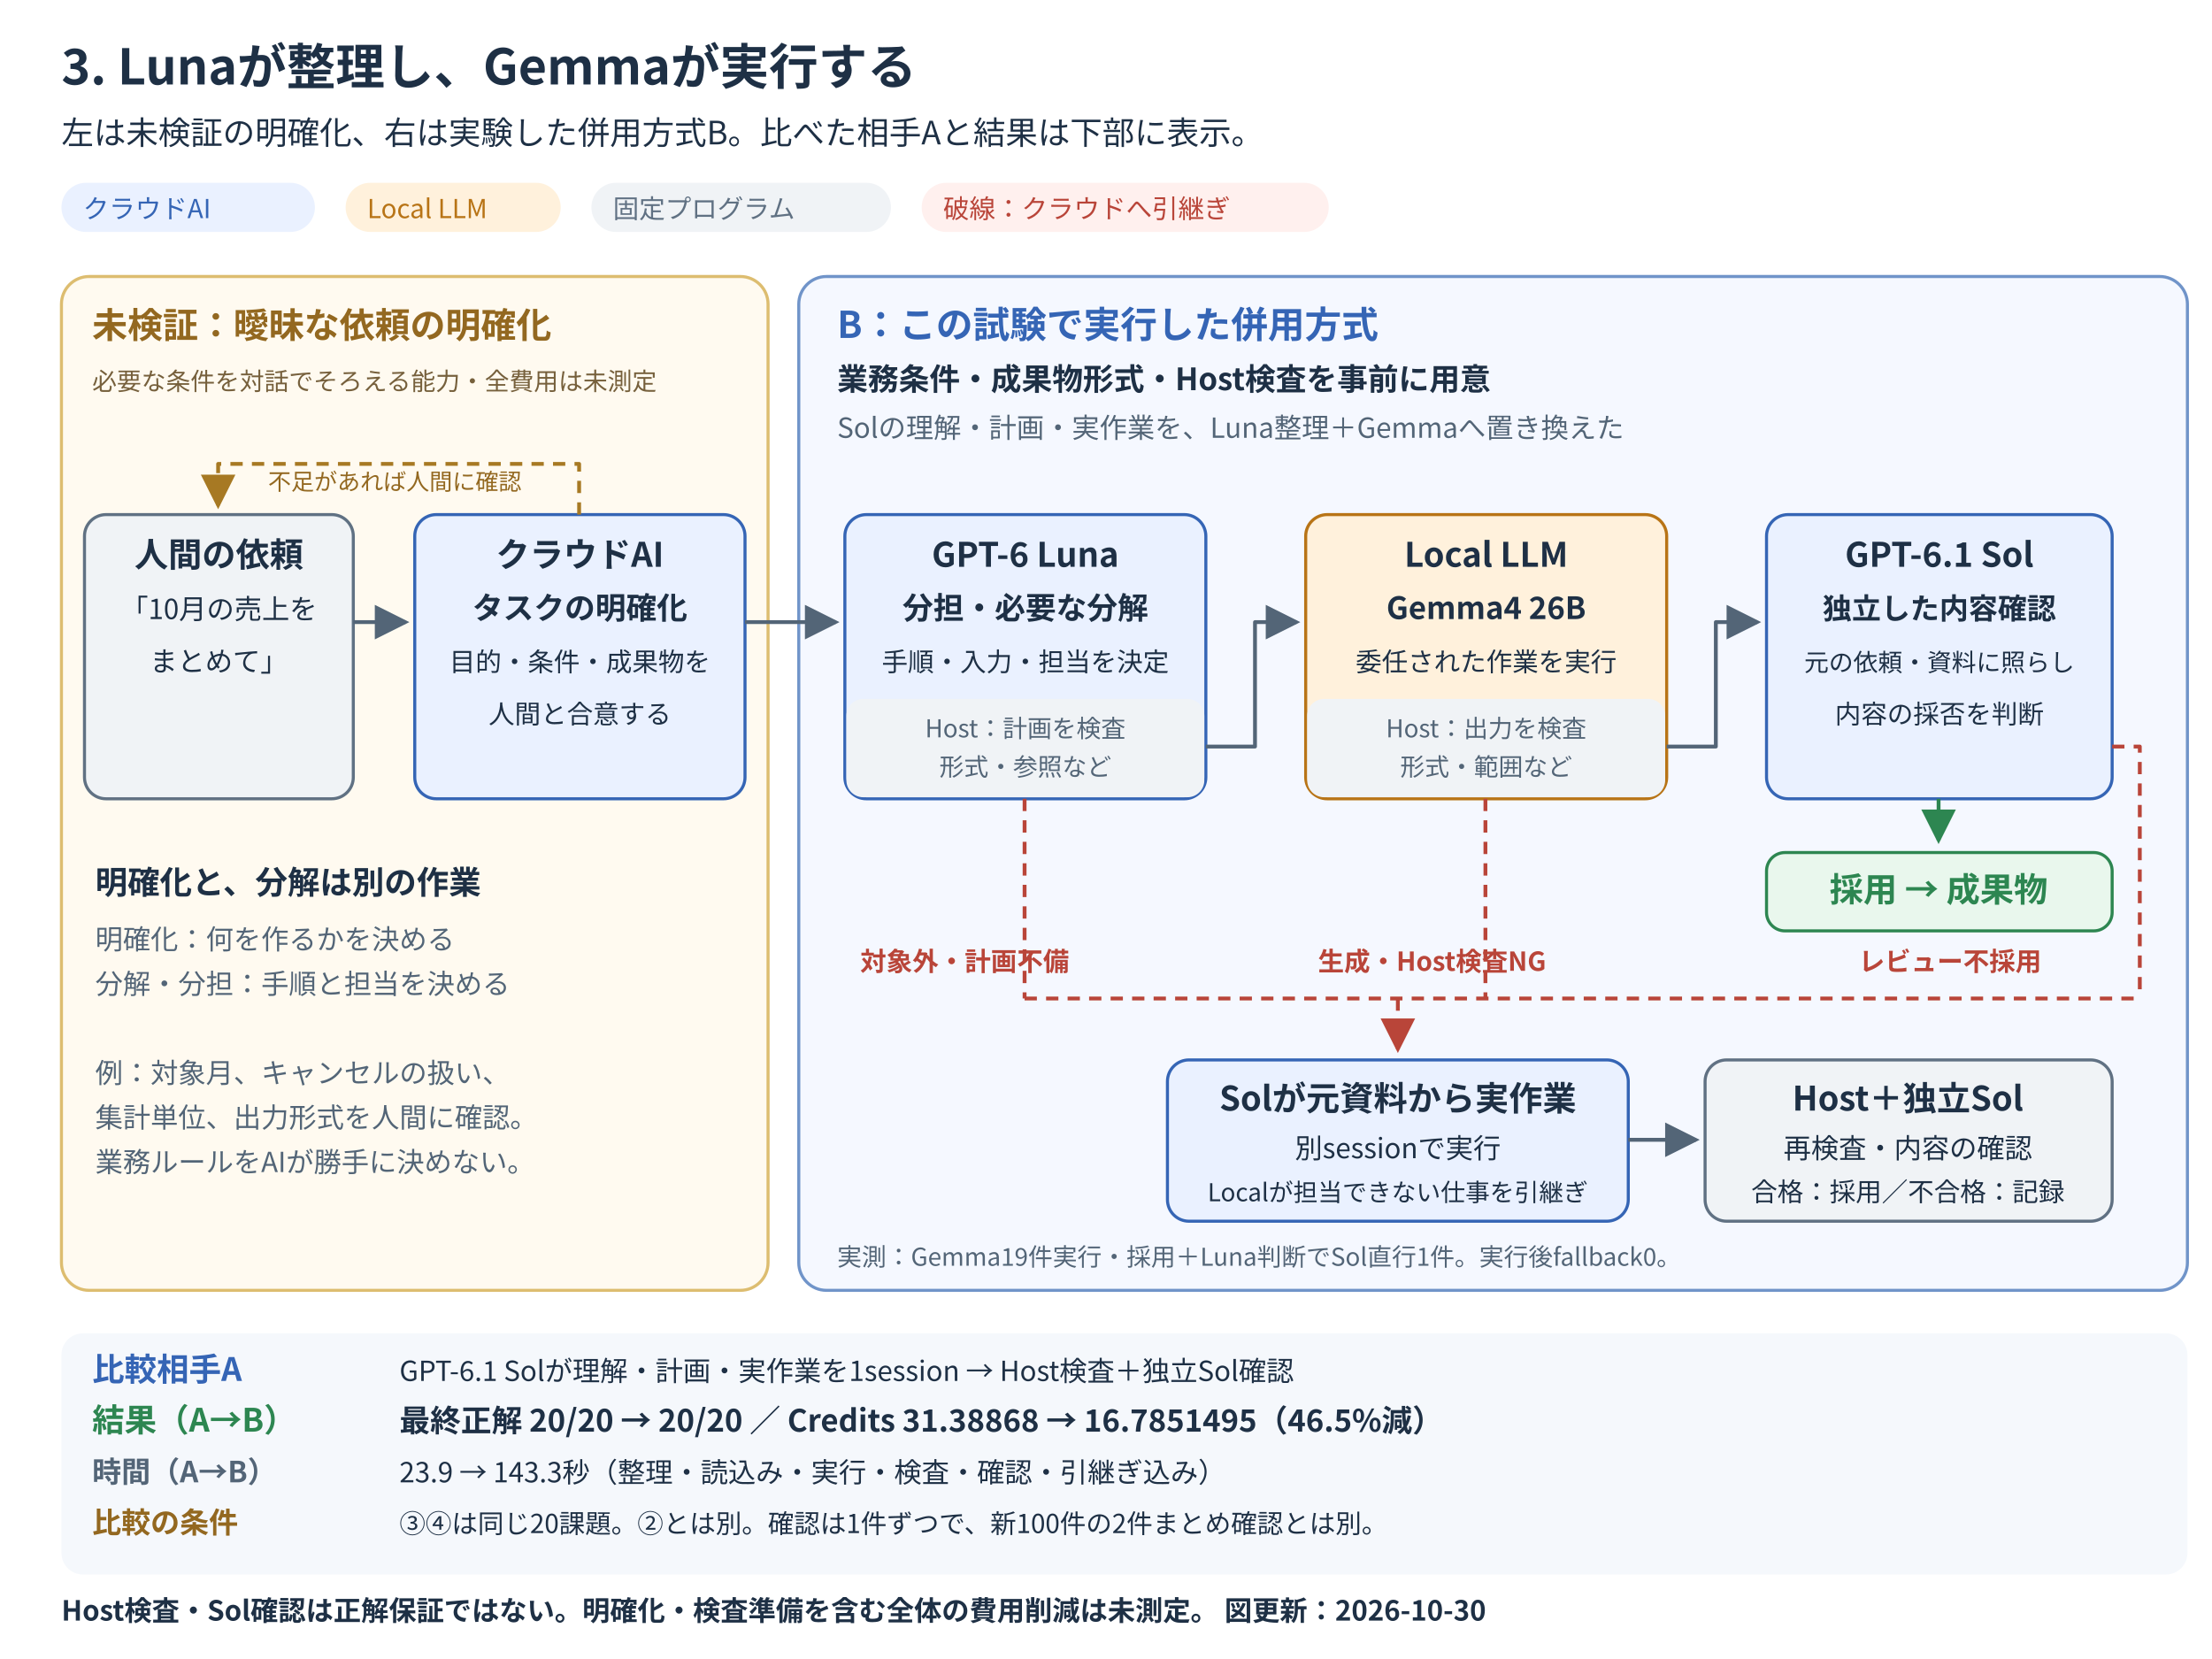
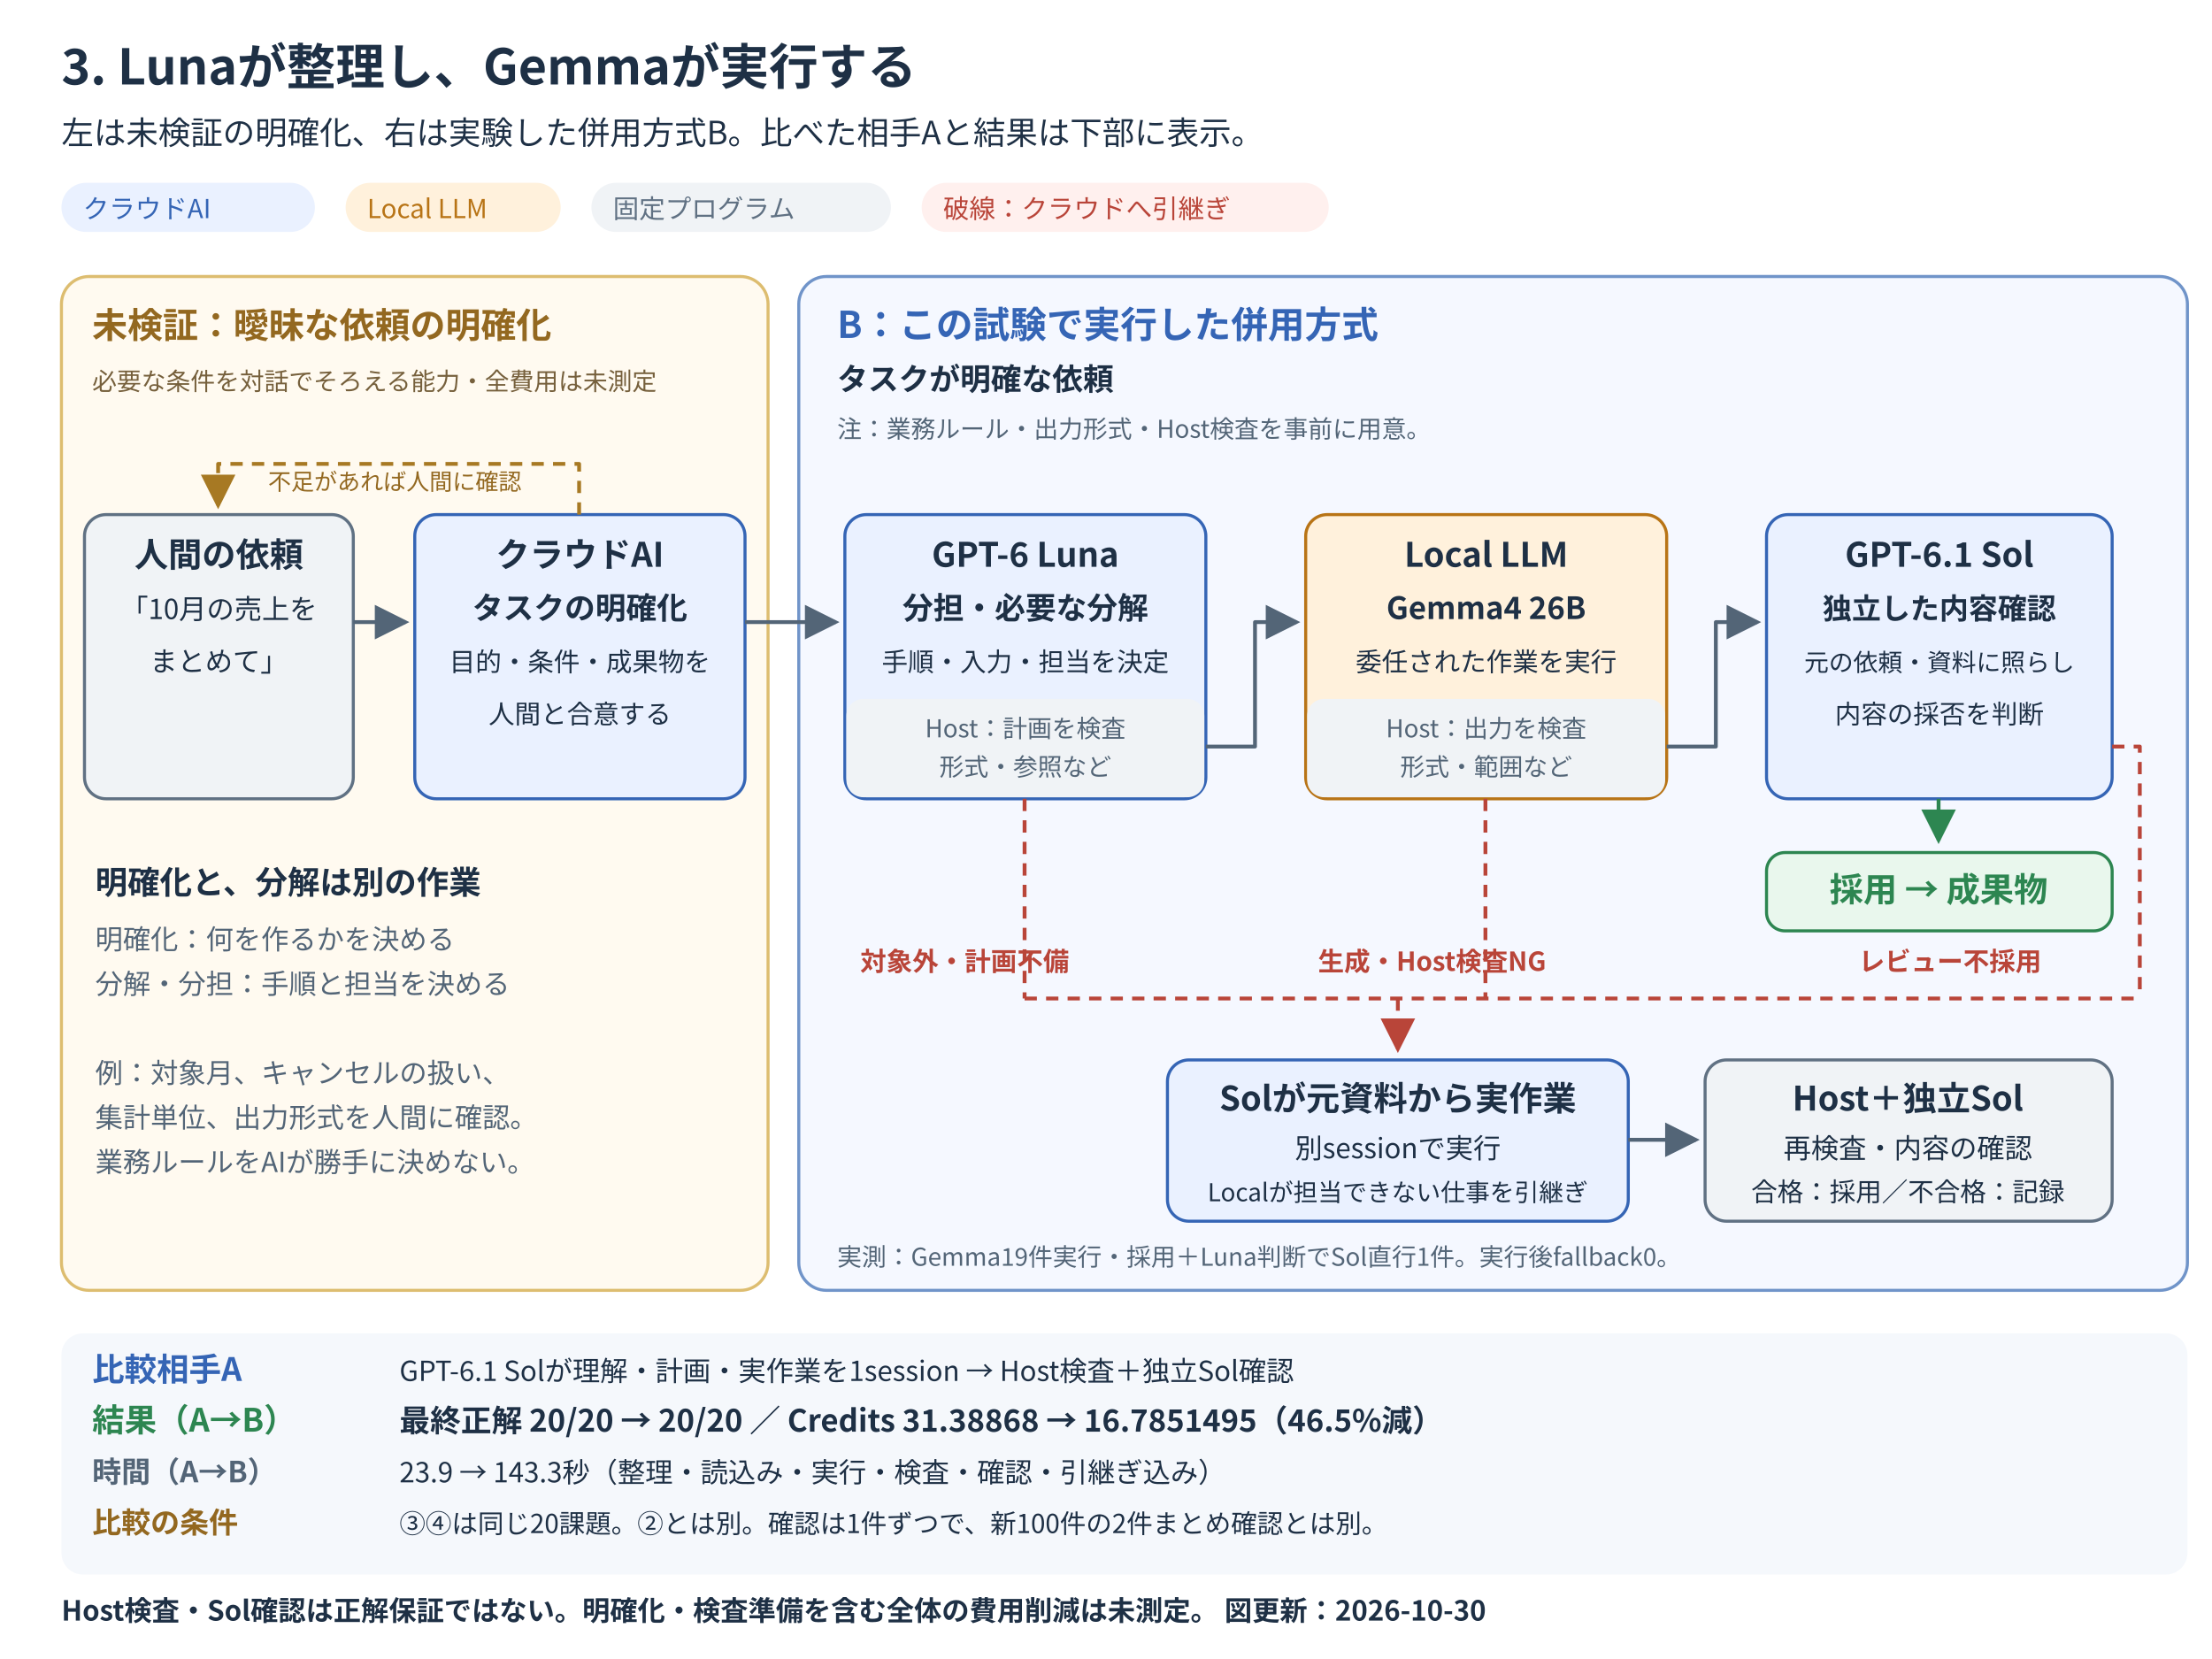
<svg xmlns="http://www.w3.org/2000/svg" width="1440" height="1080" viewBox="0 0 1440 1080" role="img" aria-labelledby="title desc">
  <defs>
    <marker id="arrow" markerWidth="9" markerHeight="9" refX="8" refY="4.5" orient="auto">
      <path d="M0,0 L9,4.5 L0,9" fill="#536577" />
    </marker>
    <marker id="fallback" markerWidth="9" markerHeight="9" refX="8" refY="4.5" orient="auto">
      <path d="M0,0 L9,4.5 L0,9" fill="#b94539" />
    </marker>
    <marker id="accept" markerWidth="9" markerHeight="9" refX="8" refY="4.5" orient="auto">
      <path d="M0,0 L9,4.5 L0,9" fill="#2d8651" />
    </marker>
    <marker id="ask" markerWidth="9" markerHeight="9" refX="8" refY="4.5" orient="auto">
      <path d="M0,0 L9,4.5 L0,9" fill="#a77923" />
    </marker>
  </defs>
  <rect width="1440" height="1080" fill="white" />
  <g font-family="Yu Gothic, Meiryo, Noto Sans CJK JP, sans-serif" fill="#1e3045">
    <text x="40" y="55" font-size="32" font-weight="700" text-anchor="start" fill="#1e3045">3. Lunaが整理し、Gemmaが実行する</text>
    <text x="40" y="94" font-size="21" font-weight="400" text-anchor="start" fill="#1e3045">左は未検証の明確化、右は実験した併用方式B。比べた相手Aと結果は下部に表示。</text>
    <rect x="40" y="119" width="165" height="32" rx="16" fill="#eaf1ff" stroke="none" stroke-width="2" />
    <text x="54" y="142" font-size="17" font-weight="400" text-anchor="start" fill="#3565b5">クラウドAI</text>
    <rect x="225" y="119" width="140" height="32" rx="16" fill="#fff1dc" stroke="none" stroke-width="2" />
    <text x="239" y="142" font-size="17" font-weight="400" text-anchor="start" fill="#b87416">Local LLM</text>
    <rect x="385" y="119" width="195" height="32" rx="16" fill="#f0f3f6" stroke="none" stroke-width="2" />
    <text x="399" y="142" font-size="17" font-weight="400" text-anchor="start" fill="#607183">固定プログラム</text>
    <rect x="600" y="119" width="265" height="32" rx="16" fill="#fff0ee" stroke="none" stroke-width="2" />
    <text x="614" y="142" font-size="17" font-weight="400" text-anchor="start" fill="#b94539">破線：クラウドへ引継ぎ</text>
    <rect x="40" y="180" width="460" height="660" rx="18" fill="#fffaf0" stroke="#ddbd70" stroke-width="2" />
    <text x="60" y="220" font-size="23" font-weight="700" text-anchor="start" fill="#936820">未検証：曖昧な依頼の明確化</text>
    <text x="60" y="254" font-size="16" font-weight="400" text-anchor="start" fill="#76603c">必要な条件を対話でそろえる能力・全費用は未測定</text>
    <rect x="520" y="180" width="904" height="660" rx="18" fill="#f5f8ff" stroke="#7094c9" stroke-width="2" />
    <text x="545" y="220" font-size="24" font-weight="700" text-anchor="start" fill="#3565b5">B：この試験で実行した併用方式</text>
-     <text x="545" y="254" font-size="20" font-weight="700" text-anchor="start" fill="#1e3045">業務条件・成果物形式・Host検査を事前に用意</text>
-     <text x="545" y="285" font-size="18" font-weight="400" text-anchor="start" fill="#536577">Solの理解・計画・実作業を、Luna整理＋Gemmaへ置き換えた</text>
+     <text x="545" y="254" font-size="20" font-weight="700" text-anchor="start" fill="#1e3045">タスクが明確な依頼</text>
+     <text x="545" y="285" font-size="16" font-weight="400" text-anchor="start" fill="#536577">注：業務ルール・出力形式・Host検査を事前に用意。</text>
    <rect x="55" y="335" width="175" height="185" rx="14" fill="#f0f3f6" stroke="#607183" stroke-width="2" />
    <text x="142.5" y="369" font-size="22" font-weight="700" text-anchor="middle" fill="#1e3045">人間の依頼</text>
    <text x="142.5" y="403" font-size="18" font-weight="400" text-anchor="middle" fill="#1e3045">「10月の売上を</text>
    <text x="142.5" y="437" font-size="18" font-weight="400" text-anchor="middle" fill="#1e3045">まとめて」</text>
    <rect x="270" y="335" width="215" height="185" rx="14" fill="#eaf1ff" stroke="#3565b5" stroke-width="2" />
    <text x="377.5" y="369" font-size="22" font-weight="700" text-anchor="middle" fill="#1e3045">クラウドAI</text>
    <text x="377.5" y="403" font-size="20" font-weight="700" text-anchor="middle" fill="#1e3045">タスクの明確化</text>
    <text x="377.5" y="437" font-size="17" font-weight="400" text-anchor="middle" fill="#1e3045">目的・条件・成果物を</text>
    <text x="377.5" y="471" font-size="17" font-weight="400" text-anchor="middle" fill="#1e3045">人間と合意する</text>
    <rect x="550" y="335" width="235" height="185" rx="14" fill="#eaf1ff" stroke="#3565b5" stroke-width="2" />
    <text x="667.5" y="369" font-size="22" font-weight="700" text-anchor="middle" fill="#1e3045">GPT-6 Luna</text>
    <text x="667.5" y="403" font-size="20" font-weight="700" text-anchor="middle" fill="#1e3045">分担・必要な分解</text>
    <text x="667.5" y="437" font-size="17" font-weight="400" text-anchor="middle" fill="#1e3045">手順・入力・担当を決定</text>
    <rect x="551" y="455" width="233" height="64" rx="11" fill="#f0f3f6" stroke="none" stroke-width="2" />
    <text x="667.5" y="480" font-size="16" font-weight="400" text-anchor="middle" fill="#536577">Host：計画を検査</text>
    <text x="667.5" y="505" font-size="16" font-weight="400" text-anchor="middle" fill="#536577">形式・参照など</text>
    <rect x="850" y="335" width="235" height="185" rx="14" fill="#fff1dc" stroke="#b87416" stroke-width="2" />
    <text x="967.5" y="369" font-size="22" font-weight="700" text-anchor="middle" fill="#1e3045">Local LLM</text>
    <text x="967.5" y="403" font-size="20" font-weight="700" text-anchor="middle" fill="#1e3045">Gemma4 26B</text>
    <text x="967.5" y="437" font-size="17" font-weight="400" text-anchor="middle" fill="#1e3045">委任された作業を実行</text>
    <rect x="851" y="455" width="233" height="64" rx="11" fill="#f0f3f6" stroke="none" stroke-width="2" />
    <text x="967.5" y="480" font-size="16" font-weight="400" text-anchor="middle" fill="#536577">Host：出力を検査</text>
    <text x="967.5" y="505" font-size="16" font-weight="400" text-anchor="middle" fill="#536577">形式・範囲など</text>
    <rect x="1150" y="335" width="225" height="185" rx="14" fill="#eaf1ff" stroke="#3565b5" stroke-width="2" />
    <text x="1262.5" y="369" font-size="22" font-weight="700" text-anchor="middle" fill="#1e3045">GPT-6.1 Sol</text>
    <text x="1262.5" y="403" font-size="19" font-weight="700" text-anchor="middle" fill="#1e3045">独立した内容確認</text>
    <text x="1262.5" y="437" font-size="16" font-weight="400" text-anchor="middle" fill="#1e3045">元の依頼・資料に照らし</text>
    <text x="1262.5" y="471" font-size="17" font-weight="400" text-anchor="middle" fill="#1e3045">内容の採否を判断</text>
    <path d="M230,405 H264" fill="none" stroke="#536577" stroke-width="2.5" stroke-linejoin="round" marker-end="url(#arrow)" />
    <path d="M485,405 H544" fill="none" stroke="#536577" stroke-width="2.5" stroke-linejoin="round" marker-end="url(#arrow)" />
    <path d="M785,486 H817 V405 H844" fill="none" stroke="#536577" stroke-width="2.5" stroke-linejoin="round" marker-end="url(#arrow)" />
    <path d="M1085,486 H1117 V405 H1144" fill="none" stroke="#536577" stroke-width="2.5" stroke-linejoin="round" marker-end="url(#arrow)" />
    <path d="M377,335 V302 H142 V329" fill="none" stroke="#a77923" stroke-width="2.5" stroke-linejoin="round" stroke-dasharray="8 6" marker-end="url(#ask)" />
    <text x="257" y="319" font-size="15" font-weight="400" text-anchor="middle" fill="#936820">不足があれば人間に確認</text>
    <text x="62" y="582" font-size="21" font-weight="700" text-anchor="start" fill="#1e3045">明確化と、分解は別の作業</text>
    <text x="62" y="618" font-size="18" font-weight="400" text-anchor="start" fill="#536577">明確化：何を作るかを決める</text>
    <text x="62" y="647" font-size="18" font-weight="400" text-anchor="start" fill="#536577">分解・分担：手順と担当を決める</text>
    <text x="62" y="676" font-size="18" font-weight="400" text-anchor="start" fill="#536577" />
    <text x="62" y="705" font-size="18" font-weight="400" text-anchor="start" fill="#536577">例：対象月、キャンセルの扱い、</text>
    <text x="62" y="734" font-size="18" font-weight="400" text-anchor="start" fill="#536577">集計単位、出力形式を人間に確認。</text>
    <text x="62" y="763" font-size="18" font-weight="400" text-anchor="start" fill="#536577">業務ルールをAIが勝手に決めない。</text>
    <path d="M1262,520 V547" fill="none" stroke="#2d8651" stroke-width="2.5" stroke-linejoin="round" marker-end="url(#accept)" />
    <rect x="1150" y="555" width="225" height="51" rx="12" fill="#e9f7ed" stroke="#2d8651" stroke-width="2" />
    <text x="1262" y="587" font-size="22" font-weight="700" text-anchor="middle" fill="#2d8651">採用 → 成果物</text>
    <path d="M667,520 V650" fill="none" stroke="#b94539" stroke-width="2.5" stroke-linejoin="round" stroke-dasharray="8 6" />
    <text x="560" y="632" font-size="17" font-weight="700" text-anchor="start" fill="#b94539">対象外・計画不備</text>
    <path d="M967,520 V650" fill="none" stroke="#b94539" stroke-width="2.5" stroke-linejoin="round" stroke-dasharray="8 6" />
    <path d="M1375,486 H1393 V650" fill="none" stroke="#b94539" stroke-width="2.5" stroke-linejoin="round" stroke-dasharray="8 6" />
    <path d="M667,650 H1393" fill="none" stroke="#b94539" stroke-width="2.5" stroke-linejoin="round" stroke-dasharray="8 6" />
    <path d="M910,650 V683" fill="none" stroke="#b94539" stroke-width="2.5" stroke-linejoin="round" stroke-dasharray="8 6" marker-end="url(#fallback)" />
    <text x="858" y="632" font-size="17" font-weight="700" text-anchor="start" fill="#b94539">生成・Host検査NG</text>
    <text x="1210" y="632" font-size="17" font-weight="700" text-anchor="start" fill="#b94539">レビュー不採用</text>
    <rect x="760" y="690" width="300" height="105" rx="14" fill="#eaf1ff" stroke="#3565b5" stroke-width="2" />
    <text x="910" y="723" font-size="22" font-weight="700" text-anchor="middle" fill="#1e3045">Solが元資料から実作業</text>
    <text x="910" y="754" font-size="18" font-weight="400" text-anchor="middle" fill="#1e3045">別sessionで実行</text>
    <text x="910" y="782" font-size="16" font-weight="400" text-anchor="middle" fill="#1e3045">Localが担当できない仕事を引継ぎ</text>
    <path d="M1060,742 H1104" fill="none" stroke="#536577" stroke-width="2.5" stroke-linejoin="round" marker-end="url(#arrow)" />
    <rect x="1110" y="690" width="265" height="105" rx="14" fill="#f0f3f6" stroke="#607183" stroke-width="2" />
    <text x="1242" y="723" font-size="22" font-weight="700" text-anchor="middle" fill="#1e3045">Host＋独立Sol</text>
    <text x="1242" y="754" font-size="18" font-weight="400" text-anchor="middle" fill="#1e3045">再検査・内容の確認</text>
    <text x="1242" y="782" font-size="17" font-weight="400" text-anchor="middle" fill="#1e3045">合格：採用／不合格：記録</text>
    <text x="545" y="824" font-size="16" font-weight="400" text-anchor="start" fill="#536577">実測：Gemma19件実行・採用＋Luna判断でSol直行1件。実行後fallback0。</text>
    <rect x="40" y="868" width="1384" height="157" rx="14" fill="#f5f8fc" stroke="none" stroke-width="2" />
    <text x="60" y="899" font-size="21" font-weight="700" text-anchor="start" fill="#3565b5">比較相手A</text>
    <text x="260" y="899" font-size="18" font-weight="400" text-anchor="start" fill="#1e3045">GPT-6.1 Solが理解・計画・実作業を1session → Host検査＋独立Sol確認</text>
    <text x="60" y="932" font-size="21" font-weight="700" text-anchor="start" fill="#2d8651">結果（A→B）</text>
    <text x="260" y="932" font-size="20" font-weight="700" text-anchor="start" fill="#1e3045">最終正解 20/20 → 20/20 ／ Credits 31.38868 → 16.7851495（46.5%減）</text>
    <text x="60" y="965" font-size="19" font-weight="700" text-anchor="start" fill="#536577">時間（A→B）</text>
    <text x="260" y="965" font-size="18" font-weight="400" text-anchor="start" fill="#1e3045">23.9 → 143.3秒（整理・読込み・実行・検査・確認・引継ぎ込み）</text>
    <text x="60" y="998" font-size="19" font-weight="700" text-anchor="start" fill="#936820">比較の条件</text>
    <text x="260" y="998" font-size="17" font-weight="400" text-anchor="start" fill="#1e3045">③④は同じ20課題。②とは別。確認は1件ずつで、新100件の2件まとめ確認とは別。</text>
    <text x="40" y="1055" font-size="18" font-weight="700" text-anchor="start" fill="#1e3045">Host検査・Sol確認は正解保証ではない。明確化・検査準備を含む全体の費用削減は未測定。  図更新：2026-10-30</text>
  </g>
</svg>
